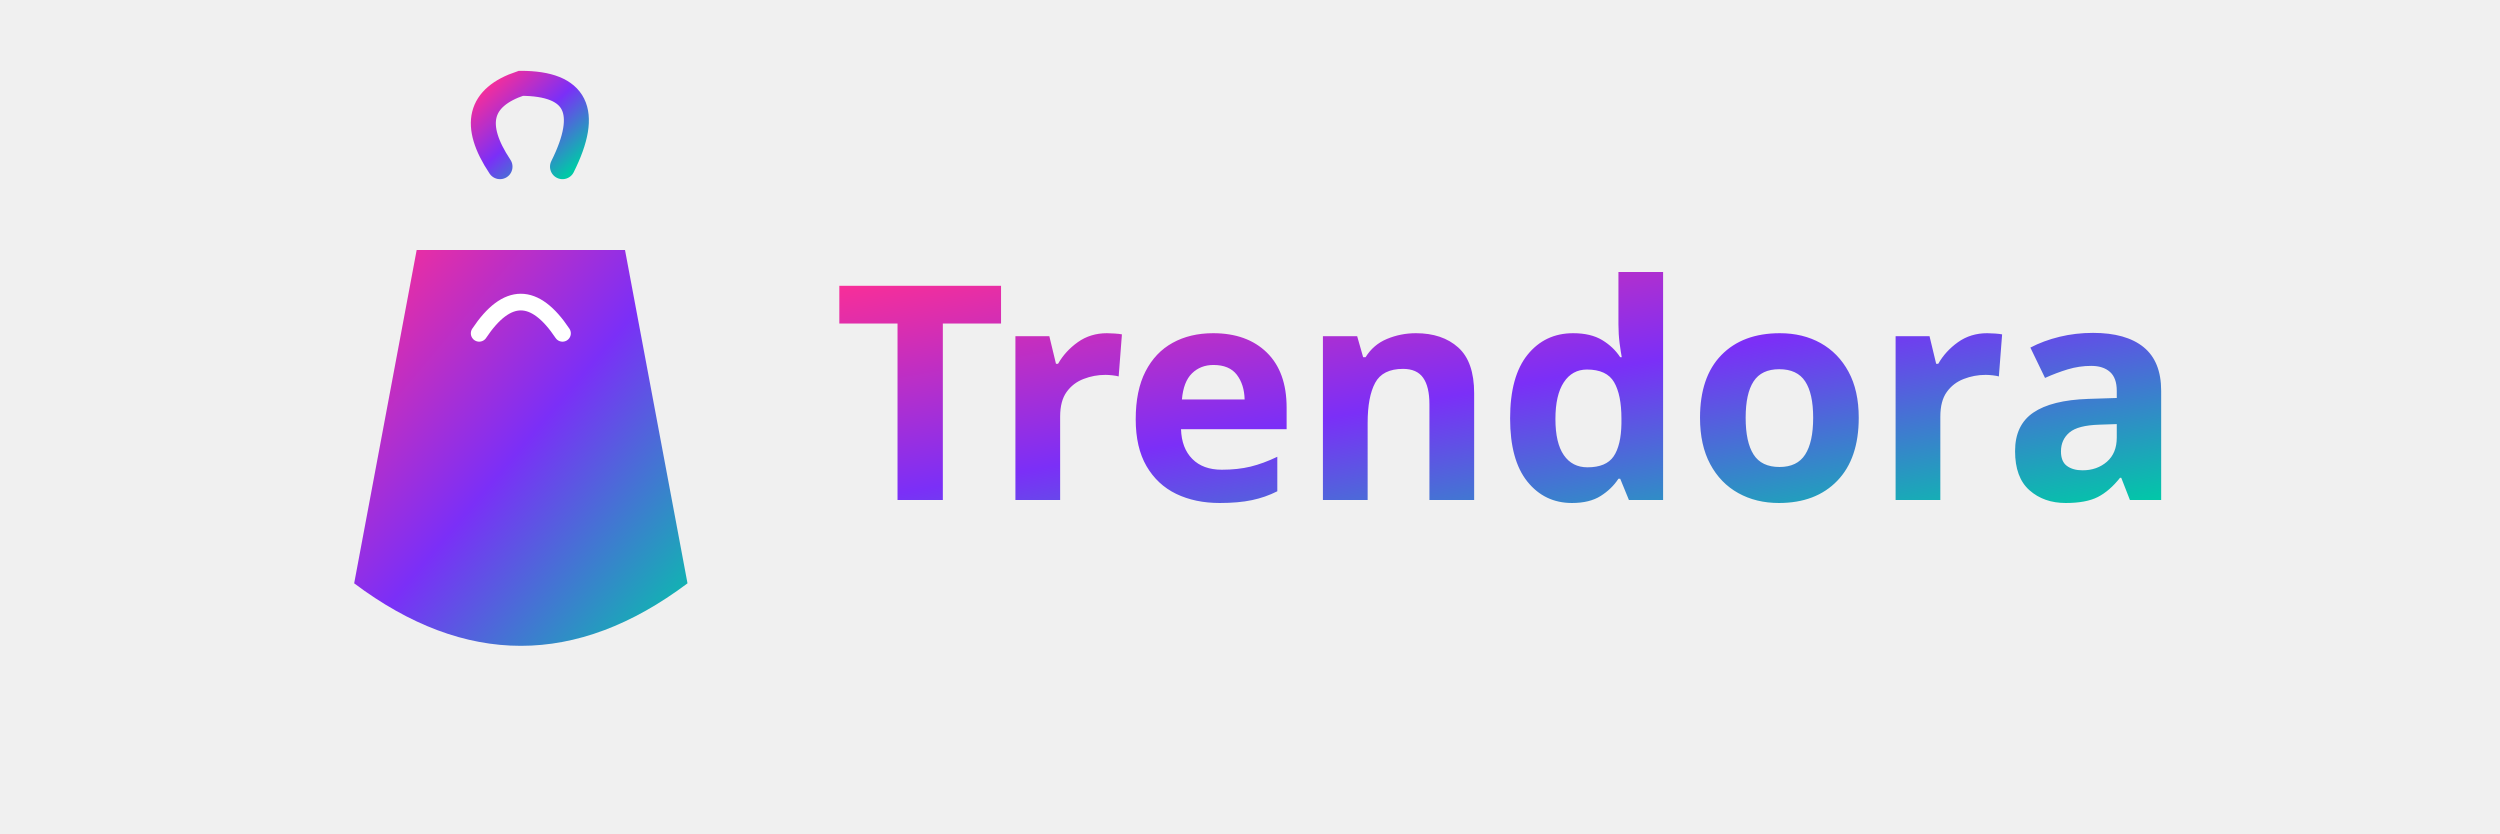
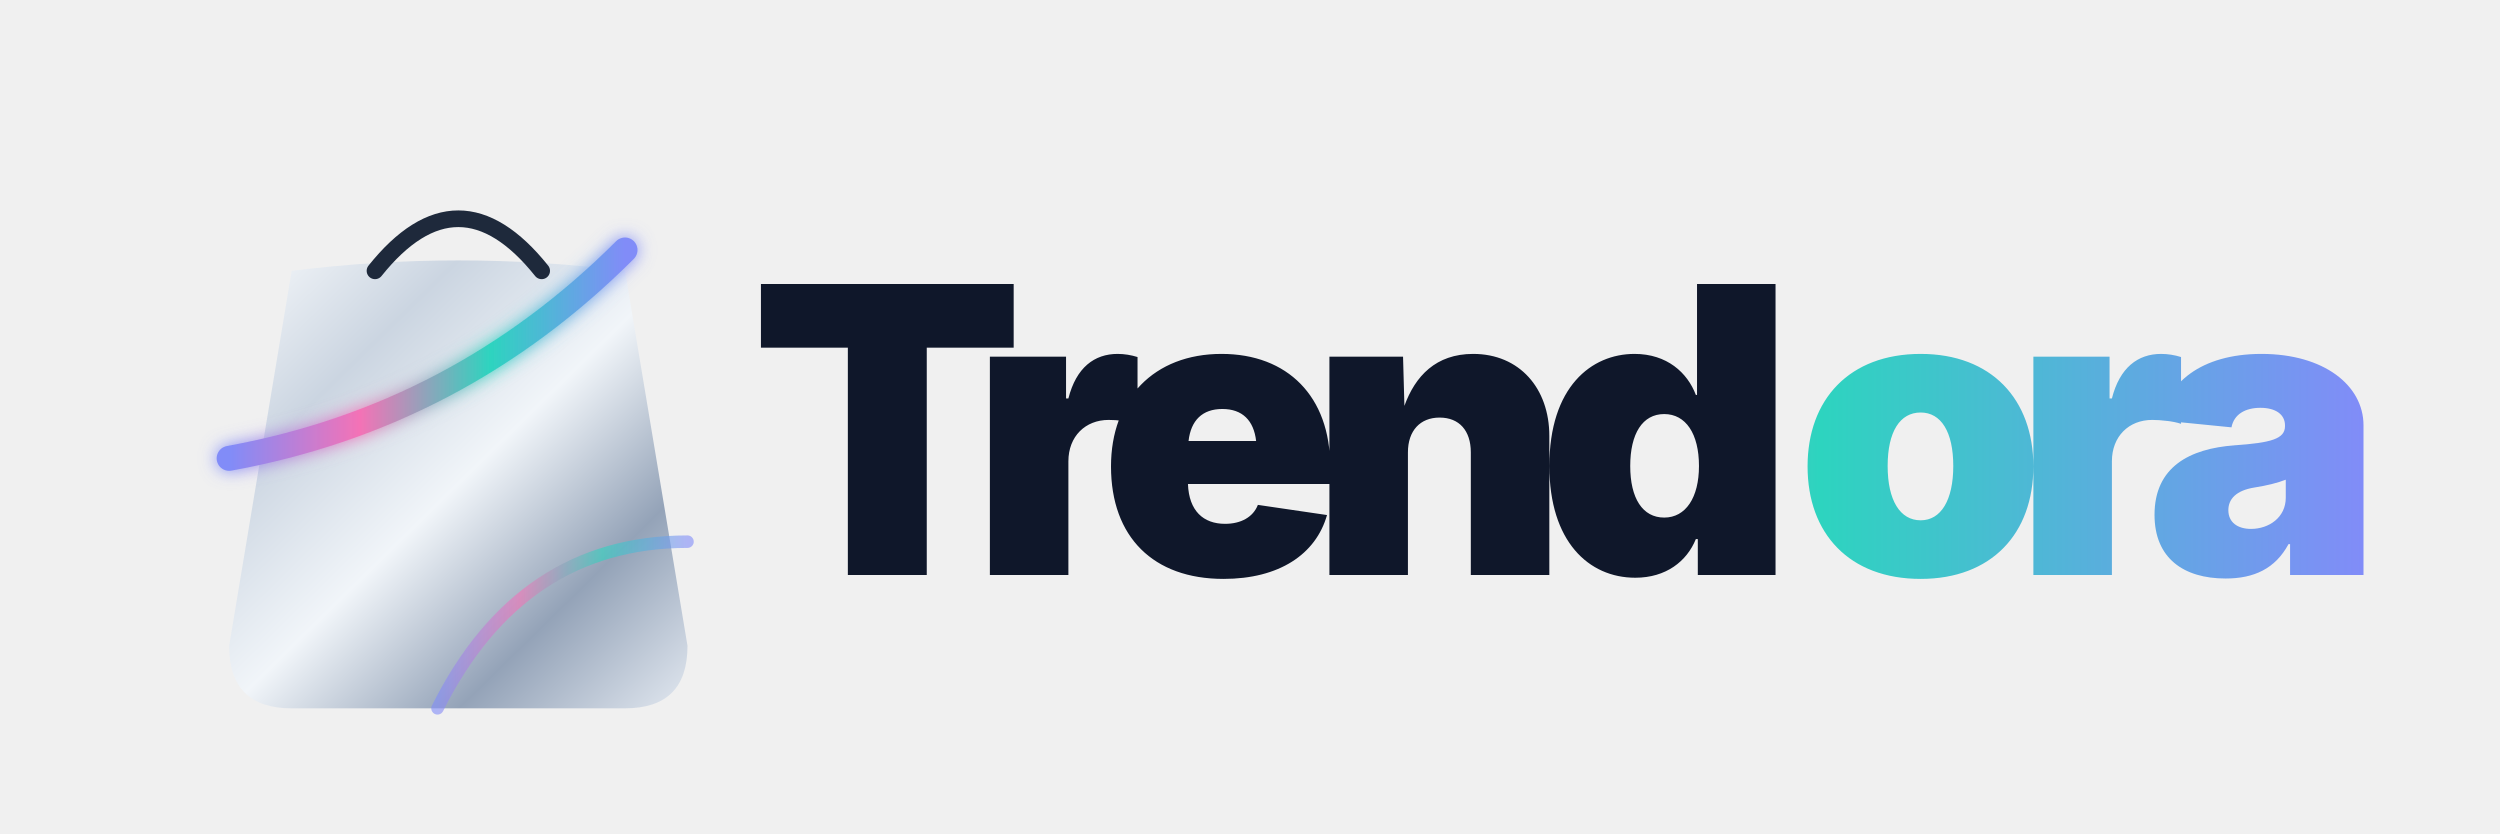
<svg xmlns="http://www.w3.org/2000/svg" width="600" height="200" viewBox="0 0 600 200">
  <defs>
-     <linearGradient id="trendoraGradient" x1="0%" y1="0%" x2="100%" y2="100%">
-       <stop offset="0%" stop-color="#FF2E93" />
-       <stop offset="50%" stop-color="#7B2FF7" />
-       <stop offset="100%" stop-color="#00C9A7" />
+     <linearGradient id="chromeGradient" x1="0%" y1="0%" x2="100%" y2="100%">
+       <stop offset="0%" stop-color="#F8FAFC" />
+       <stop offset="25%" stop-color="#CBD5E1" />
+       <stop offset="50%" stop-color="#F1F5F9" />
+       <stop offset="75%" stop-color="#94A3B8" />
+       <stop offset="100%" stop-color="#E2E8F0" />
    </linearGradient>
+     <linearGradient id="holographicGlow" x1="0%" y1="0%" x2="100%" y2="0%">
+       <stop offset="0%" stop-color="#818CF8" />
+       <stop offset="33%" stop-color="#F472B6" />
+       <stop offset="66%" stop-color="#2DD4BF" />
+       <stop offset="100%" stop-color="#818CF8" />
+     </linearGradient>
+     <filter id="chromeGlow" x="-20%" y="-20%" width="140%" height="140%">
+       <feGaussianBlur stdDeviation="2" result="blur" />
+       <feComposite in="SourceGraphic" in2="blur" operator="over" />
+     </filter>
  </defs>
-   <path d="M120 40 Q110 25 125 20 Q145 20 135 40" stroke="url(#trendoraGradient)" stroke-width="6" fill="none" stroke-linecap="round" />
-   <line x1="95" y1="60" x2="155" y2="60" stroke="url(#trendoraGradient)" stroke-width="6" stroke-linecap="round" />
-   <path d="M100 60 L150 60 L165 140 Q125 170 85 140 Z" fill="url(#trendoraGradient)" />
-   <path d="M115 80 Q125 65 135 80" stroke="white" stroke-width="4" fill="none" stroke-linecap="round" />
-   <text x="200" y="120" font-family="Poppins, Montserrat, sans-serif" font-size="72" font-weight="600" fill="url(#trendoraGradient)">Trendora</text>
+   <g transform="translate(60, 25)">
+     <path d="M10 40 Q50 35 90 40 L105 130 Q105 145 90 145 L10 145 Q-5 145 -5 130 Z" fill="url(#chromeGradient)" />
+     <path d="M-5 85 Q50 75 90 35" stroke="url(#holographicGlow)" stroke-width="6" fill="none" stroke-linecap="round" filter="url(#chromeGlow)" />
+     <path d="M45 145 Q65 105 105 105" stroke="url(#holographicGlow)" stroke-width="3" fill="none" stroke-linecap="round" opacity="0.6" />
+     <path d="M30 40 Q50 15 70 40" stroke="#1E293B" stroke-width="4" fill="none" stroke-linecap="round" />
+   </g>
+   <text x="180" y="138" font-family="Outfit, Inter, sans-serif" font-size="96" font-weight="900" letter-spacing="-0.08em" fill="#0F172A">
+     Trend<tspan fill="url(#holographicGlow)">ora</tspan>
+   </text>
</svg>
